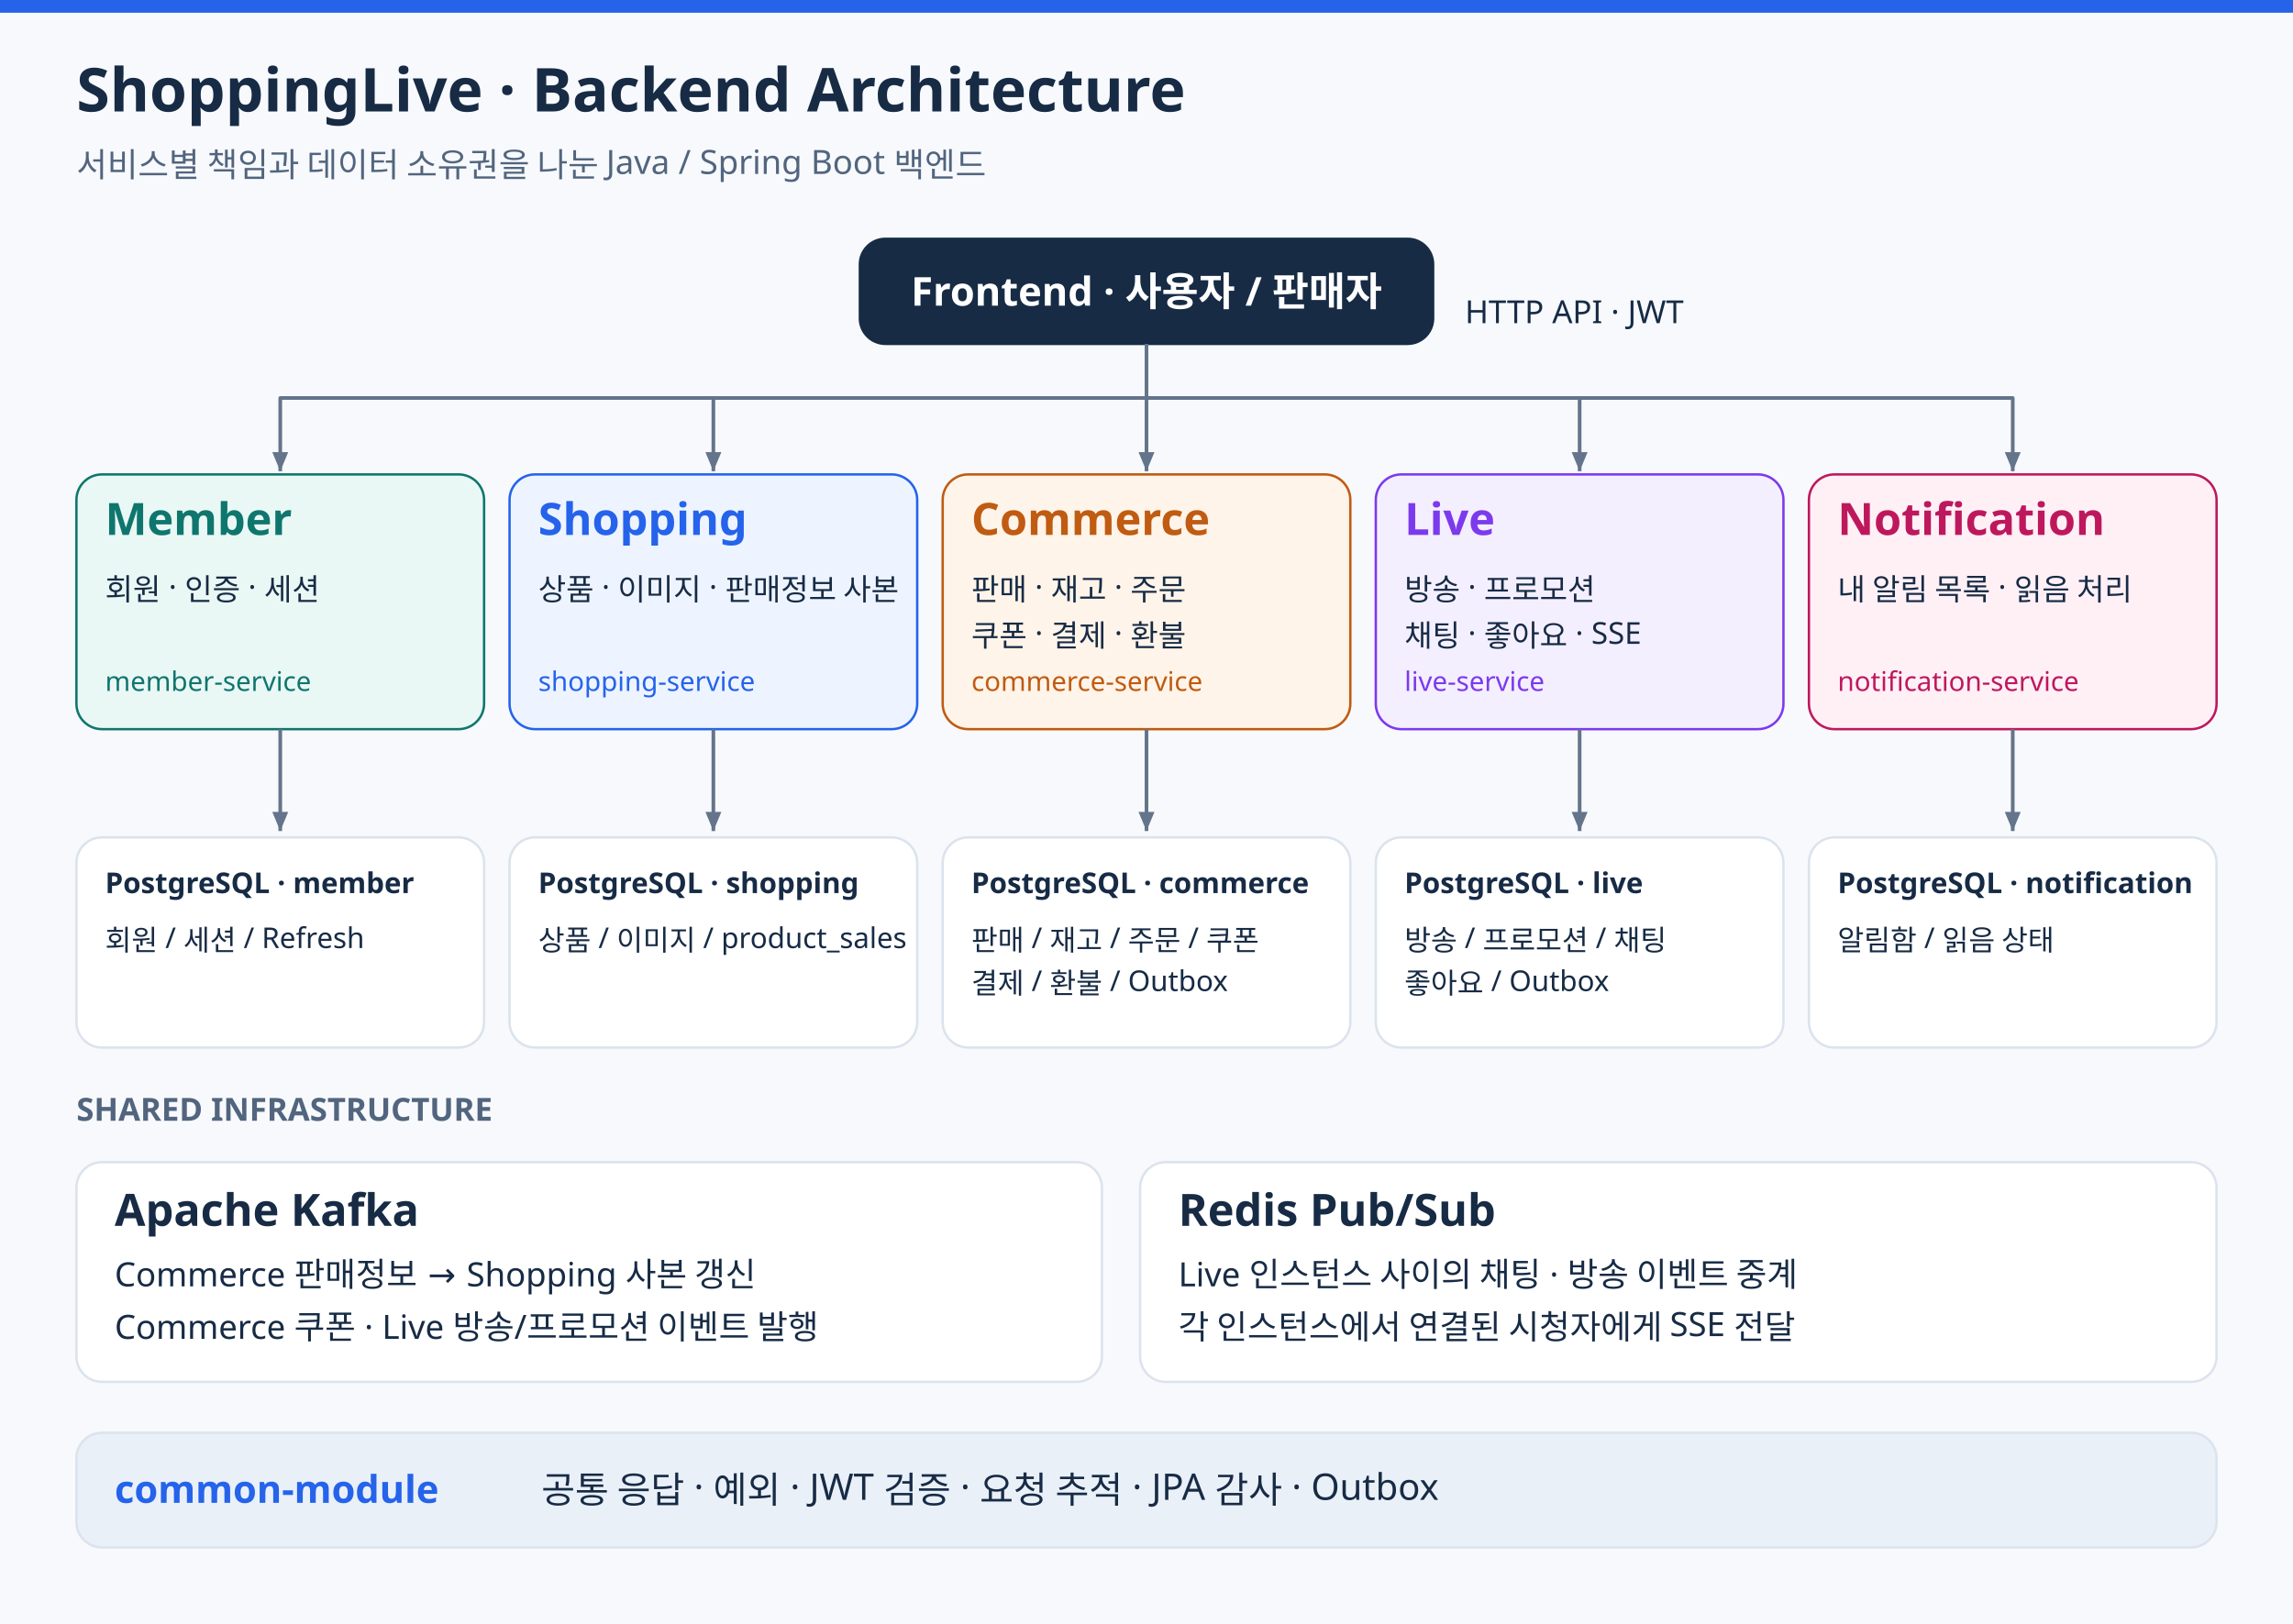
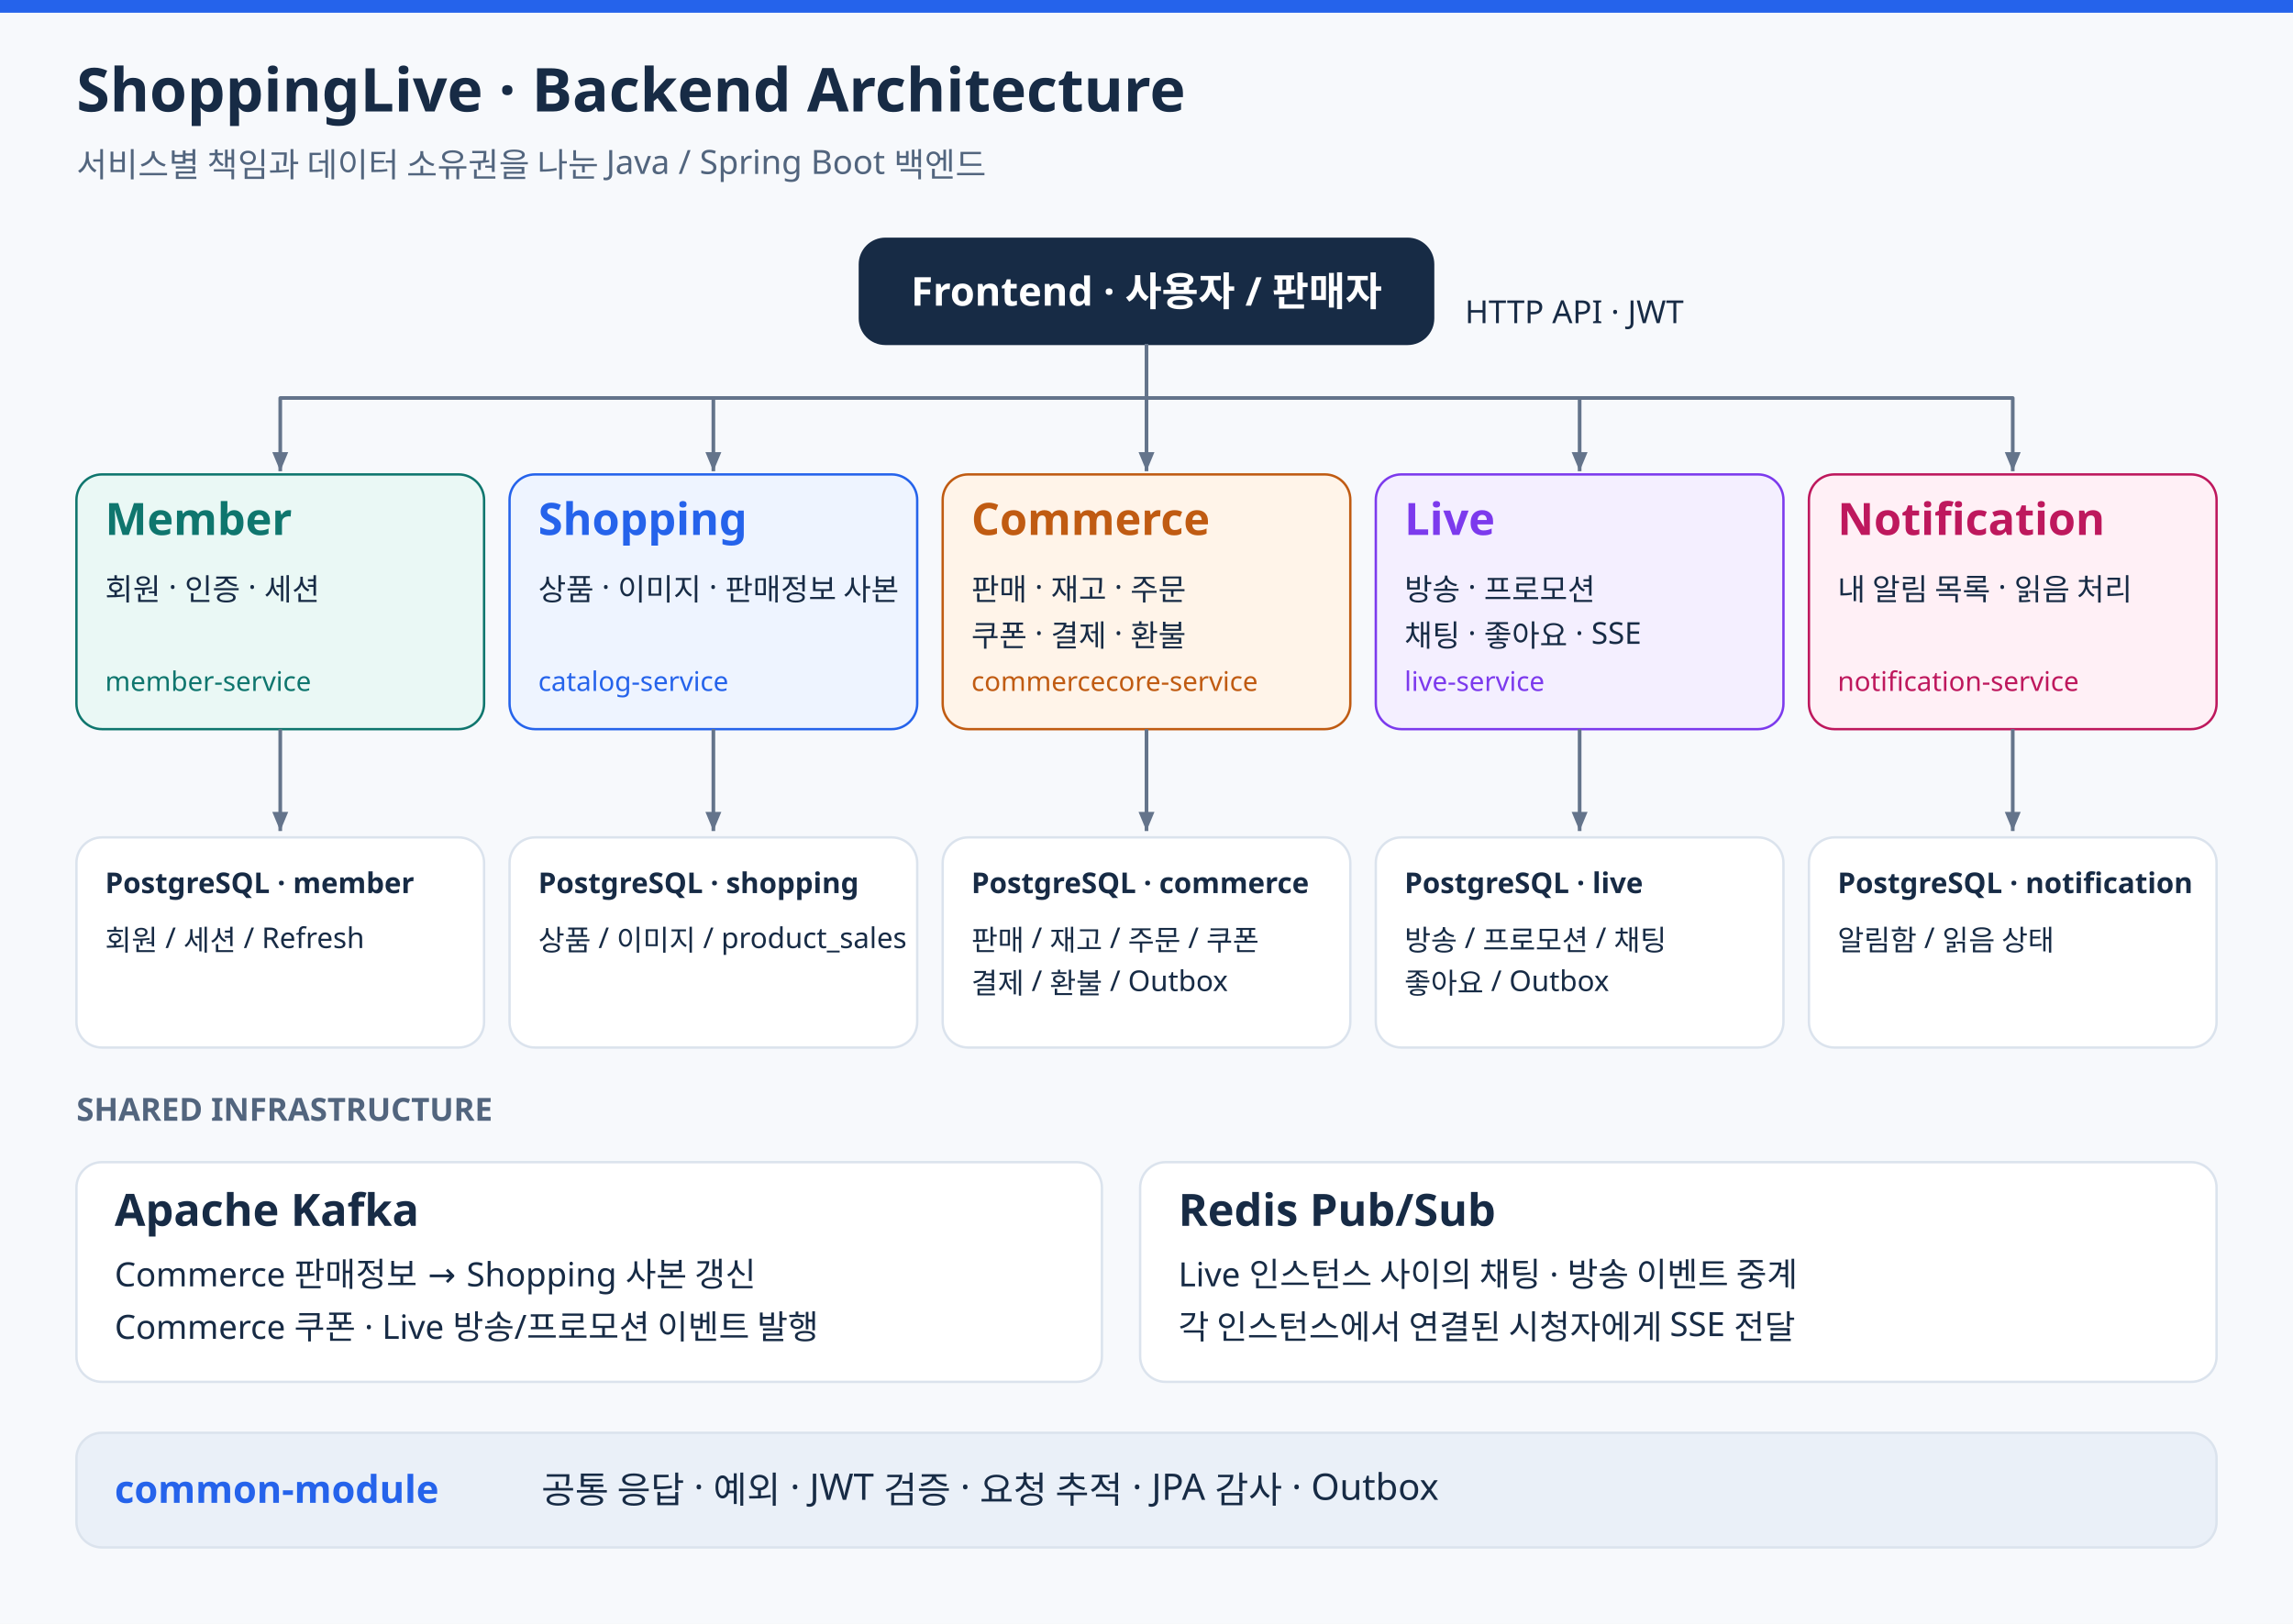
<svg xmlns="http://www.w3.org/2000/svg" width="1440" height="1020" viewBox="0 0 1440 1020" role="img" aria-labelledby="title desc">
  <defs>
    <marker id="arrow" markerWidth="9" markerHeight="9" refX="8" refY="4.5" orient="auto">
      <path d="M0 0 L9 4.5 L0 9 Z" fill="#64748b" />
    </marker>
    <marker id="event" markerWidth="9" markerHeight="9" refX="8" refY="4.5" orient="auto">
      <path d="M0 0 L9 4.5 L0 9 Z" fill="#b45309" />
    </marker>
  </defs>
  <style>text{font-family:"Apple SD Gothic Neo","Noto Sans KR",sans-serif;fill:#172b45} .muted{fill:#52657e} .title{font-weight:700} .mono{font-family:Menlo,monospace}</style>
  <rect width="1440" height="1020" fill="#f7f9fc" />
  <rect x="0" y="0" width="1440" height="8" fill="#2563eb" />
  <text x="48" y="70" font-size="38" class="title">ShoppingLive · Backend Architecture</text>
  <text x="48" y="111" font-size="21" class="muted">서비스별 책임과 데이터 소유권을 나눈 Java / Spring Boot 백엔드</text>
  <rect x="540" y="150" width="360" height="66" rx="16" fill="#172b45" stroke="#172b45" stroke-width="1.5" />
  <text x="720" y="192" font-size="25" text-anchor="middle" style="fill:#ffffff" class="title">Frontend · 사용자 / 판매자</text>
  <path d="M720 216 V250 H176 V296" fill="none" stroke="#64748b" stroke-width="2.3" stroke-linejoin="round" />
  <polygon points="176.0,296.0 171.0,284.0 181.0,284.0" fill="#64748b" />
  <path d="M720 250 H448 V296" fill="none" stroke="#64748b" stroke-width="2.3" stroke-linejoin="round" />
  <polygon points="448.0,296.0 443.0,284.0 453.0,284.0" fill="#64748b" />
  <path d="M720 250 V296" fill="none" stroke="#64748b" stroke-width="2.3" stroke-linejoin="round" />
  <polygon points="720.0,296.0 715.0,284.0 725.0,284.0" fill="#64748b" />
  <path d="M720 250 H992 V296" fill="none" stroke="#64748b" stroke-width="2.3" stroke-linejoin="round" />
  <polygon points="992.0,296.0 987.0,284.0 997.0,284.0" fill="#64748b" />
  <path d="M992 250 H1264 V296" fill="none" stroke="#64748b" stroke-width="2.3" stroke-linejoin="round" />
  <polygon points="1264.0,296.0 1259.0,284.0 1269.0,284.0" fill="#64748b" />
  <text x="920" y="203" font-size="20" text-anchor="start">HTTP API · JWT</text>
  <rect x="48" y="298" width="256" height="160" rx="16" fill="#eaf8f5" stroke="#0f766e" stroke-width="1.5" />
  <text x="66" y="336" font-size="28" text-anchor="start" style="fill:#0f766e" class="title">Member</text>
  <text x="66" y="377" font-size="19" text-anchor="start">회원 · 인증 · 세션</text>
  <text x="66" y="434" font-size="17" text-anchor="start" style="fill:#0f766e">member-service</text>
  <path d="M176 458 V522" fill="none" stroke="#64748b" stroke-width="2.3" stroke-linejoin="round" />
  <polygon points="176.0,522.0 171.0,510.0 181.0,510.0" fill="#64748b" />
  <rect x="48" y="526" width="256" height="132" rx="16" fill="#fff" stroke="#dbe3ed" stroke-width="1.5" />
  <text x="66" y="561" font-size="18" text-anchor="start" class="title">PostgreSQL · member</text>
  <text x="66" y="597" font-size="18" text-anchor="start">회원 / 세션 / Refresh</text>
  <rect x="320" y="298" width="256" height="160" rx="16" fill="#eef4ff" stroke="#2563eb" stroke-width="1.5" />
  <text x="338" y="336" font-size="28" text-anchor="start" style="fill:#2563eb" class="title">Shopping</text>
  <text x="338" y="377" font-size="19" text-anchor="start">상품 · 이미지 · 판매정보 사본</text>
-   <text x="338" y="434" font-size="17" text-anchor="start" style="fill:#2563eb">shopping-service</text>
+   <text x="338" y="434" font-size="17" text-anchor="start" style="fill:#2563eb">catalog-service</text>
  <path d="M448 458 V522" fill="none" stroke="#64748b" stroke-width="2.3" stroke-linejoin="round" />
  <polygon points="448.0,522.0 443.0,510.0 453.0,510.0" fill="#64748b" />
  <rect x="320" y="526" width="256" height="132" rx="16" fill="#fff" stroke="#dbe3ed" stroke-width="1.5" />
  <text x="338" y="561" font-size="18" text-anchor="start" class="title">PostgreSQL · shopping</text>
  <text x="338" y="597" font-size="18" text-anchor="start">상품 / 이미지 / product_sales</text>
  <rect x="592" y="298" width="256" height="160" rx="16" fill="#fff4e9" stroke="#c05b12" stroke-width="1.5" />
  <text x="610" y="336" font-size="28" text-anchor="start" style="fill:#c05b12" class="title">Commerce</text>
  <text x="610" y="377" font-size="19" text-anchor="start">판매 · 재고 · 주문</text>
  <text x="610" y="406" font-size="19" text-anchor="start">쿠폰 · 결제 · 환불</text>
-   <text x="610" y="434" font-size="17" text-anchor="start" style="fill:#c05b12">commerce-service</text>
+   <text x="610" y="434" font-size="17" text-anchor="start" style="fill:#c05b12">commercecore-service</text>
  <path d="M720 458 V522" fill="none" stroke="#64748b" stroke-width="2.3" stroke-linejoin="round" />
  <polygon points="720.0,522.0 715.0,510.0 725.0,510.0" fill="#64748b" />
  <rect x="592" y="526" width="256" height="132" rx="16" fill="#fff" stroke="#dbe3ed" stroke-width="1.5" />
  <text x="610" y="561" font-size="18" text-anchor="start" class="title">PostgreSQL · commerce</text>
  <text x="610" y="597" font-size="18" text-anchor="start">판매 / 재고 / 주문 / 쿠폰</text>
  <text x="610" y="624" font-size="18" text-anchor="start">결제 / 환불 / Outbox</text>
  <rect x="864" y="298" width="256" height="160" rx="16" fill="#f4efff" stroke="#7c3aed" stroke-width="1.5" />
  <text x="882" y="336" font-size="28" text-anchor="start" style="fill:#7c3aed" class="title">Live</text>
  <text x="882" y="377" font-size="19" text-anchor="start">방송 · 프로모션</text>
  <text x="882" y="406" font-size="19" text-anchor="start">채팅 · 좋아요 · SSE</text>
  <text x="882" y="434" font-size="17" text-anchor="start" style="fill:#7c3aed">live-service</text>
  <path d="M992 458 V522" fill="none" stroke="#64748b" stroke-width="2.3" stroke-linejoin="round" />
  <polygon points="992.0,522.0 987.0,510.0 997.0,510.0" fill="#64748b" />
  <rect x="864" y="526" width="256" height="132" rx="16" fill="#fff" stroke="#dbe3ed" stroke-width="1.5" />
  <text x="882" y="561" font-size="18" text-anchor="start" class="title">PostgreSQL · live</text>
  <text x="882" y="597" font-size="18" text-anchor="start">방송 / 프로모션 / 채팅</text>
  <text x="882" y="624" font-size="18" text-anchor="start">좋아요 / Outbox</text>
  <rect x="1136" y="298" width="256" height="160" rx="16" fill="#fff0f6" stroke="#be185d" stroke-width="1.5" />
  <text x="1154" y="336" font-size="28" text-anchor="start" style="fill:#be185d" class="title">Notification</text>
  <text x="1154" y="377" font-size="19" text-anchor="start">내 알림 목록 · 읽음 처리</text>
  <text x="1154" y="434" font-size="17" text-anchor="start" style="fill:#be185d">notification-service</text>
  <path d="M1264 458 V522" fill="none" stroke="#64748b" stroke-width="2.3" stroke-linejoin="round" />
  <polygon points="1264.0,522.0 1259.0,510.0 1269.0,510.0" fill="#64748b" />
  <rect x="1136" y="526" width="256" height="132" rx="16" fill="#fff" stroke="#dbe3ed" stroke-width="1.5" />
  <text x="1154" y="561" font-size="18" text-anchor="start" class="title">PostgreSQL · notification</text>
  <text x="1154" y="597" font-size="18" text-anchor="start">알림함 / 읽음 상태</text>
  <text x="48" y="704" font-size="20" text-anchor="start" style="fill:#52657e" class="title">SHARED INFRASTRUCTURE</text>
  <rect x="48" y="730" width="644" height="138" rx="16" fill="#fff" stroke="#dbe3ed" stroke-width="1.5" />
  <text x="72" y="770" font-size="28" text-anchor="start" class="title">Apache Kafka</text>
  <text x="72" y="808" font-size="21" text-anchor="start">Commerce 판매정보 → Shopping 사본 갱신</text>
  <text x="72" y="841" font-size="21" text-anchor="start">Commerce 쿠폰 · Live 방송/프로모션 이벤트 발행</text>
  <rect x="716" y="730" width="676" height="138" rx="16" fill="#fff" stroke="#dbe3ed" stroke-width="1.5" />
  <text x="740" y="770" font-size="28" text-anchor="start" class="title">Redis Pub/Sub</text>
  <text x="740" y="808" font-size="21" text-anchor="start">Live 인스턴스 사이의 채팅 · 방송 이벤트 중계</text>
  <text x="740" y="841" font-size="21" text-anchor="start">각 인스턴스에서 연결된 시청자에게 SSE 전달</text>
  <rect x="48" y="900" width="1344" height="72" rx="16" fill="#eaf0f8" stroke="#dbe3ed" stroke-width="1.5" />
  <text x="72" y="944" font-size="24" text-anchor="start" style="fill:#2563eb" class="title">common-module</text>
  <text x="340" y="944" font-size="23" text-anchor="start">공통 응답 · 예외 · JWT 검증 · 요청 추적 · JPA 감사 · Outbox</text>
</svg>
